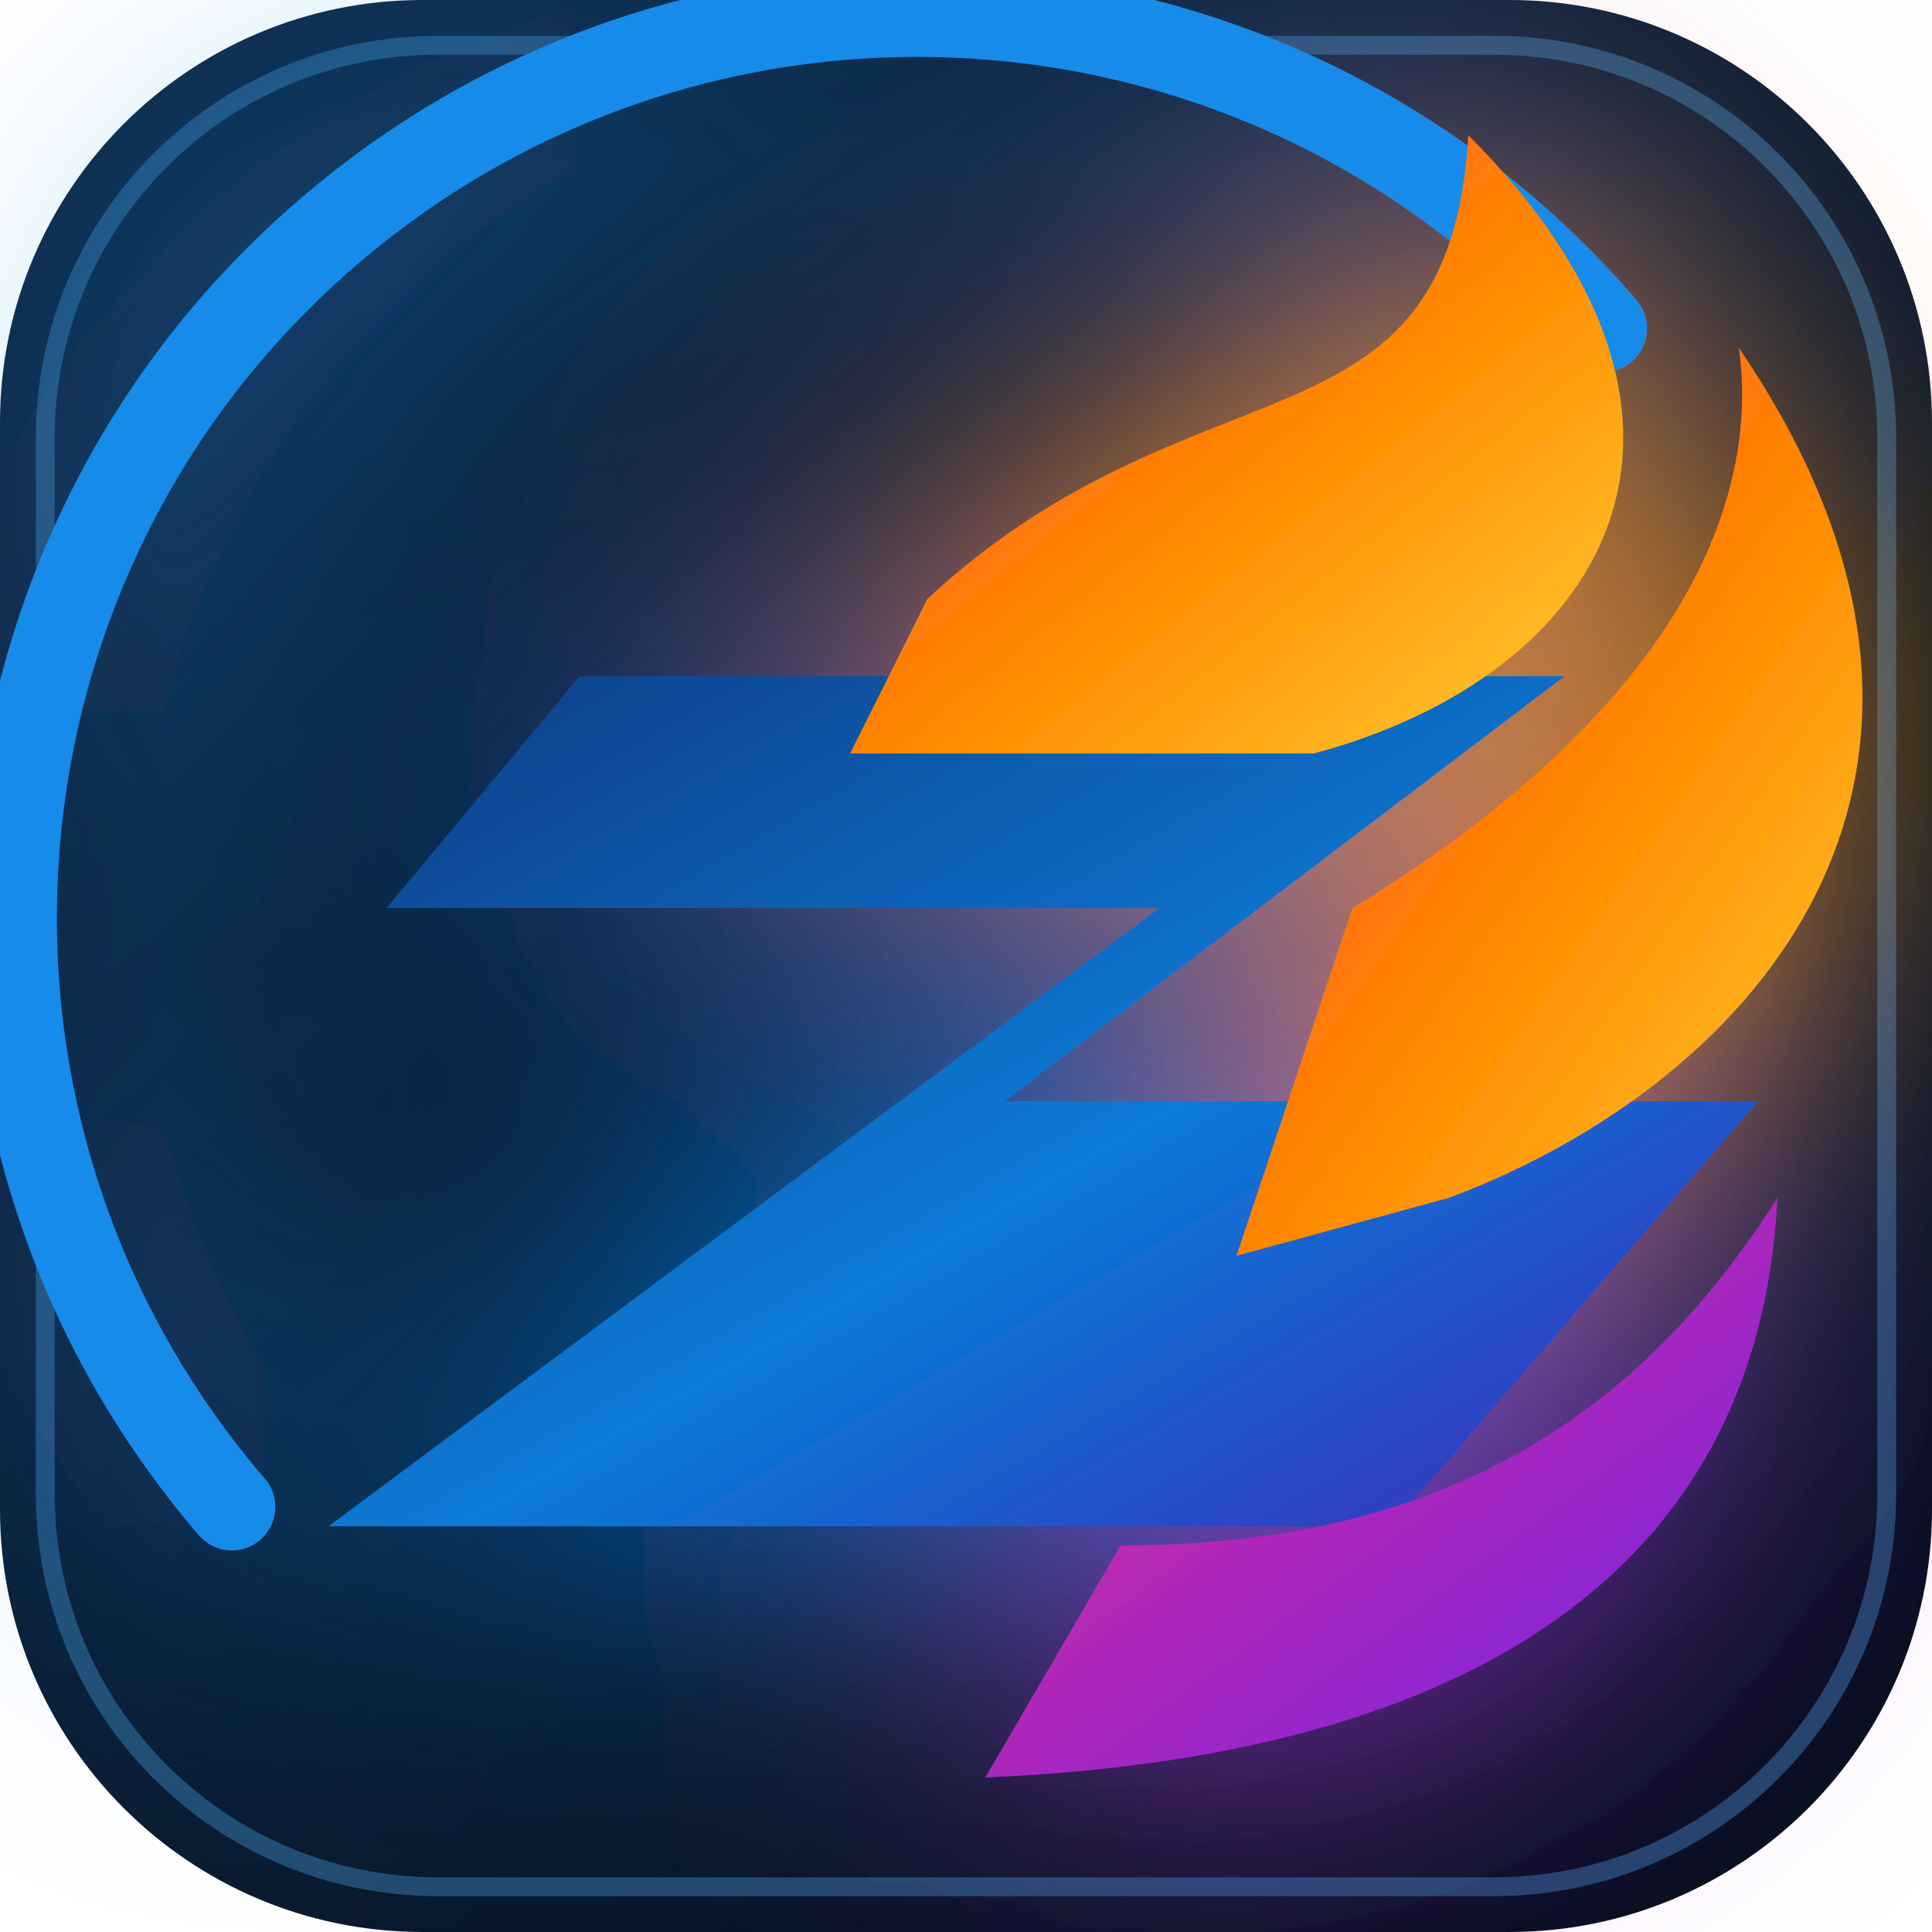
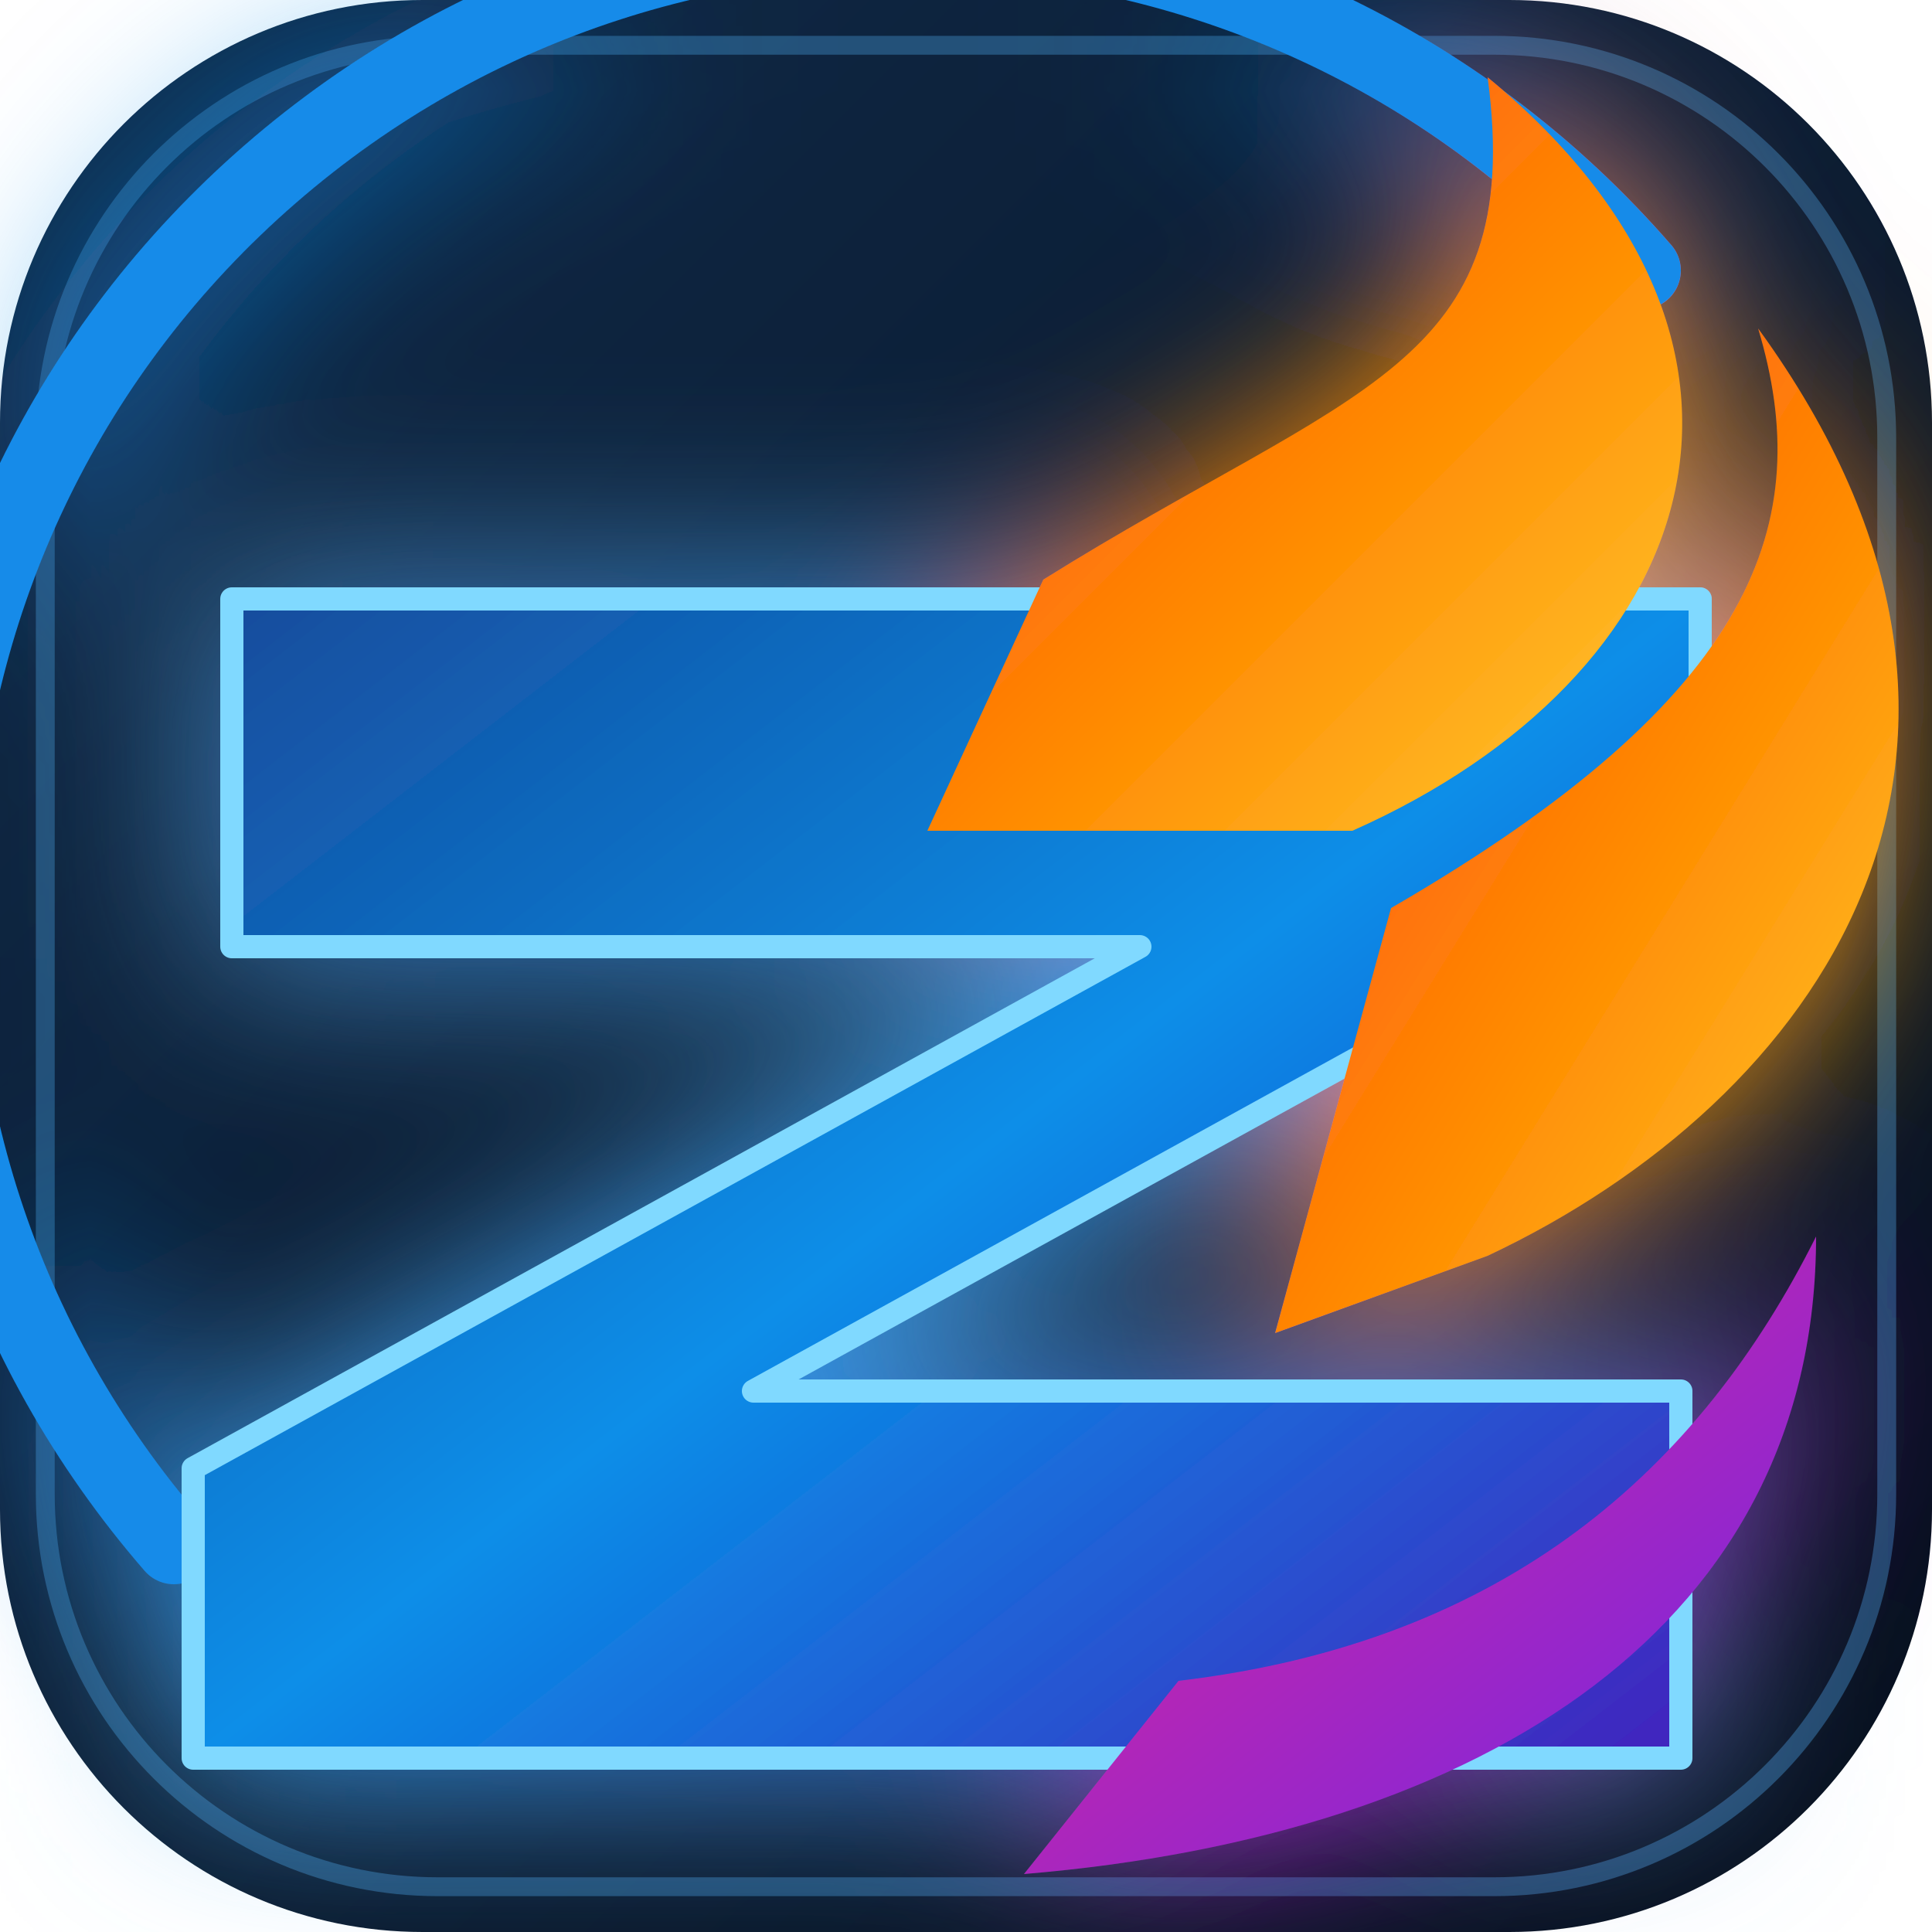
<svg xmlns="http://www.w3.org/2000/svg" viewBox="0 0 512 512">
  <defs>
    <linearGradient id="bg" x1="0" y1="0" x2="1" y2="1">
      <stop stop-color="#102b4a" />
      <stop offset="1" stop-color="#050d1a" />
    </linearGradient>
    <linearGradient id="blue" x1="0" y1="0" x2="1" y2="1">
-       <stop stop-color="#123b82" />
-       <stop offset=".55" stop-color="#087bd8" />
-       <stop offset="1" stop-color="#4225b9" />
+       <stop stop-color="#164b9b" />
+       <stop offset=".5" stop-color="#078ee8" />
+       <stop offset="1" stop-color="#4222bd" />
    </linearGradient>
    <linearGradient id="fire" x1="0" y1="0" x2="1" y2="1">
      <stop stop-color="#ff3b24" />
      <stop offset=".55" stop-color="#ff8b00" />
      <stop offset="1" stop-color="#ffcf36" />
    </linearGradient>
    <linearGradient id="violet" x1="0" y1="0" x2="1" y2="1">
      <stop stop-color="#e92c91" />
      <stop offset="1" stop-color="#6d24e8" />
    </linearGradient>
    <filter id="glow">
-       <feGaussianBlur stdDeviation="9" result="b" />
+       <feGaussianBlur stdDeviation="5" result="b" />
      <feMerge>
        <feMergeNode in="b" />
        <feMergeNode in="SourceGraphic" />
      </feMerge>
    </filter>
  </defs>
  <rect width="512" height="512" rx="112" fill="url(#bg)" />
  <rect x="12" y="12" width="488" height="488" rx="104" fill="none" stroke="#3677a9" stroke-opacity=".55" stroke-width="5" />
-   <g transform="translate(0 0) scale(5.12)" filter="url(#glow)">
-     <path d="M12 78A43 43 0 0 1 83 17" fill="none" stroke="#168be9" stroke-width="4.5" stroke-linecap="round" />
-     <path d="M17 79 72 79 91 57 52 57 81 35 30 35 20 47 60 47Z" fill="url(#blue)" />
-     <path d="M48 31C62 18 75 24 76 7 91 22 83 35 68 39H44Z" fill="url(#fire)" />
-     <path d="M70 47C88 36 91 25 90 18 105 40 91 56 75 62L64 65Z" fill="url(#fire)" />
-     <path d="M58 80C75 80 85 73 92 62 91 82 75 91 51 92Z" fill="url(#violet)" />
+   <g transform="scale(5.12)" filter="url(#glow)">
+     <path d="M9 80A45 45 0 0 1 85 14" fill="none" stroke="#168be9" stroke-width="4" stroke-linecap="round" />
+     <path d="M12 31H88V45L39 72H87V91H10V76L59 49H12Z" fill="url(#blue)" stroke="#80d9ff" stroke-width="1.2" stroke-linejoin="round" />
+     <path d="M54 30C70 20 79 19 77 4 94 18 88 35 70 43H48Z" fill="url(#fire)" />
+     <path d="M72 47C91 36 94 27 91 17 107 39 94 57 77 65L66 69Z" fill="url(#fire)" />
+     <path d="M61 87C78 85 88 76 94 64 94 84 77 95 53 97Z" fill="url(#violet)" />
  </g>
</svg>
